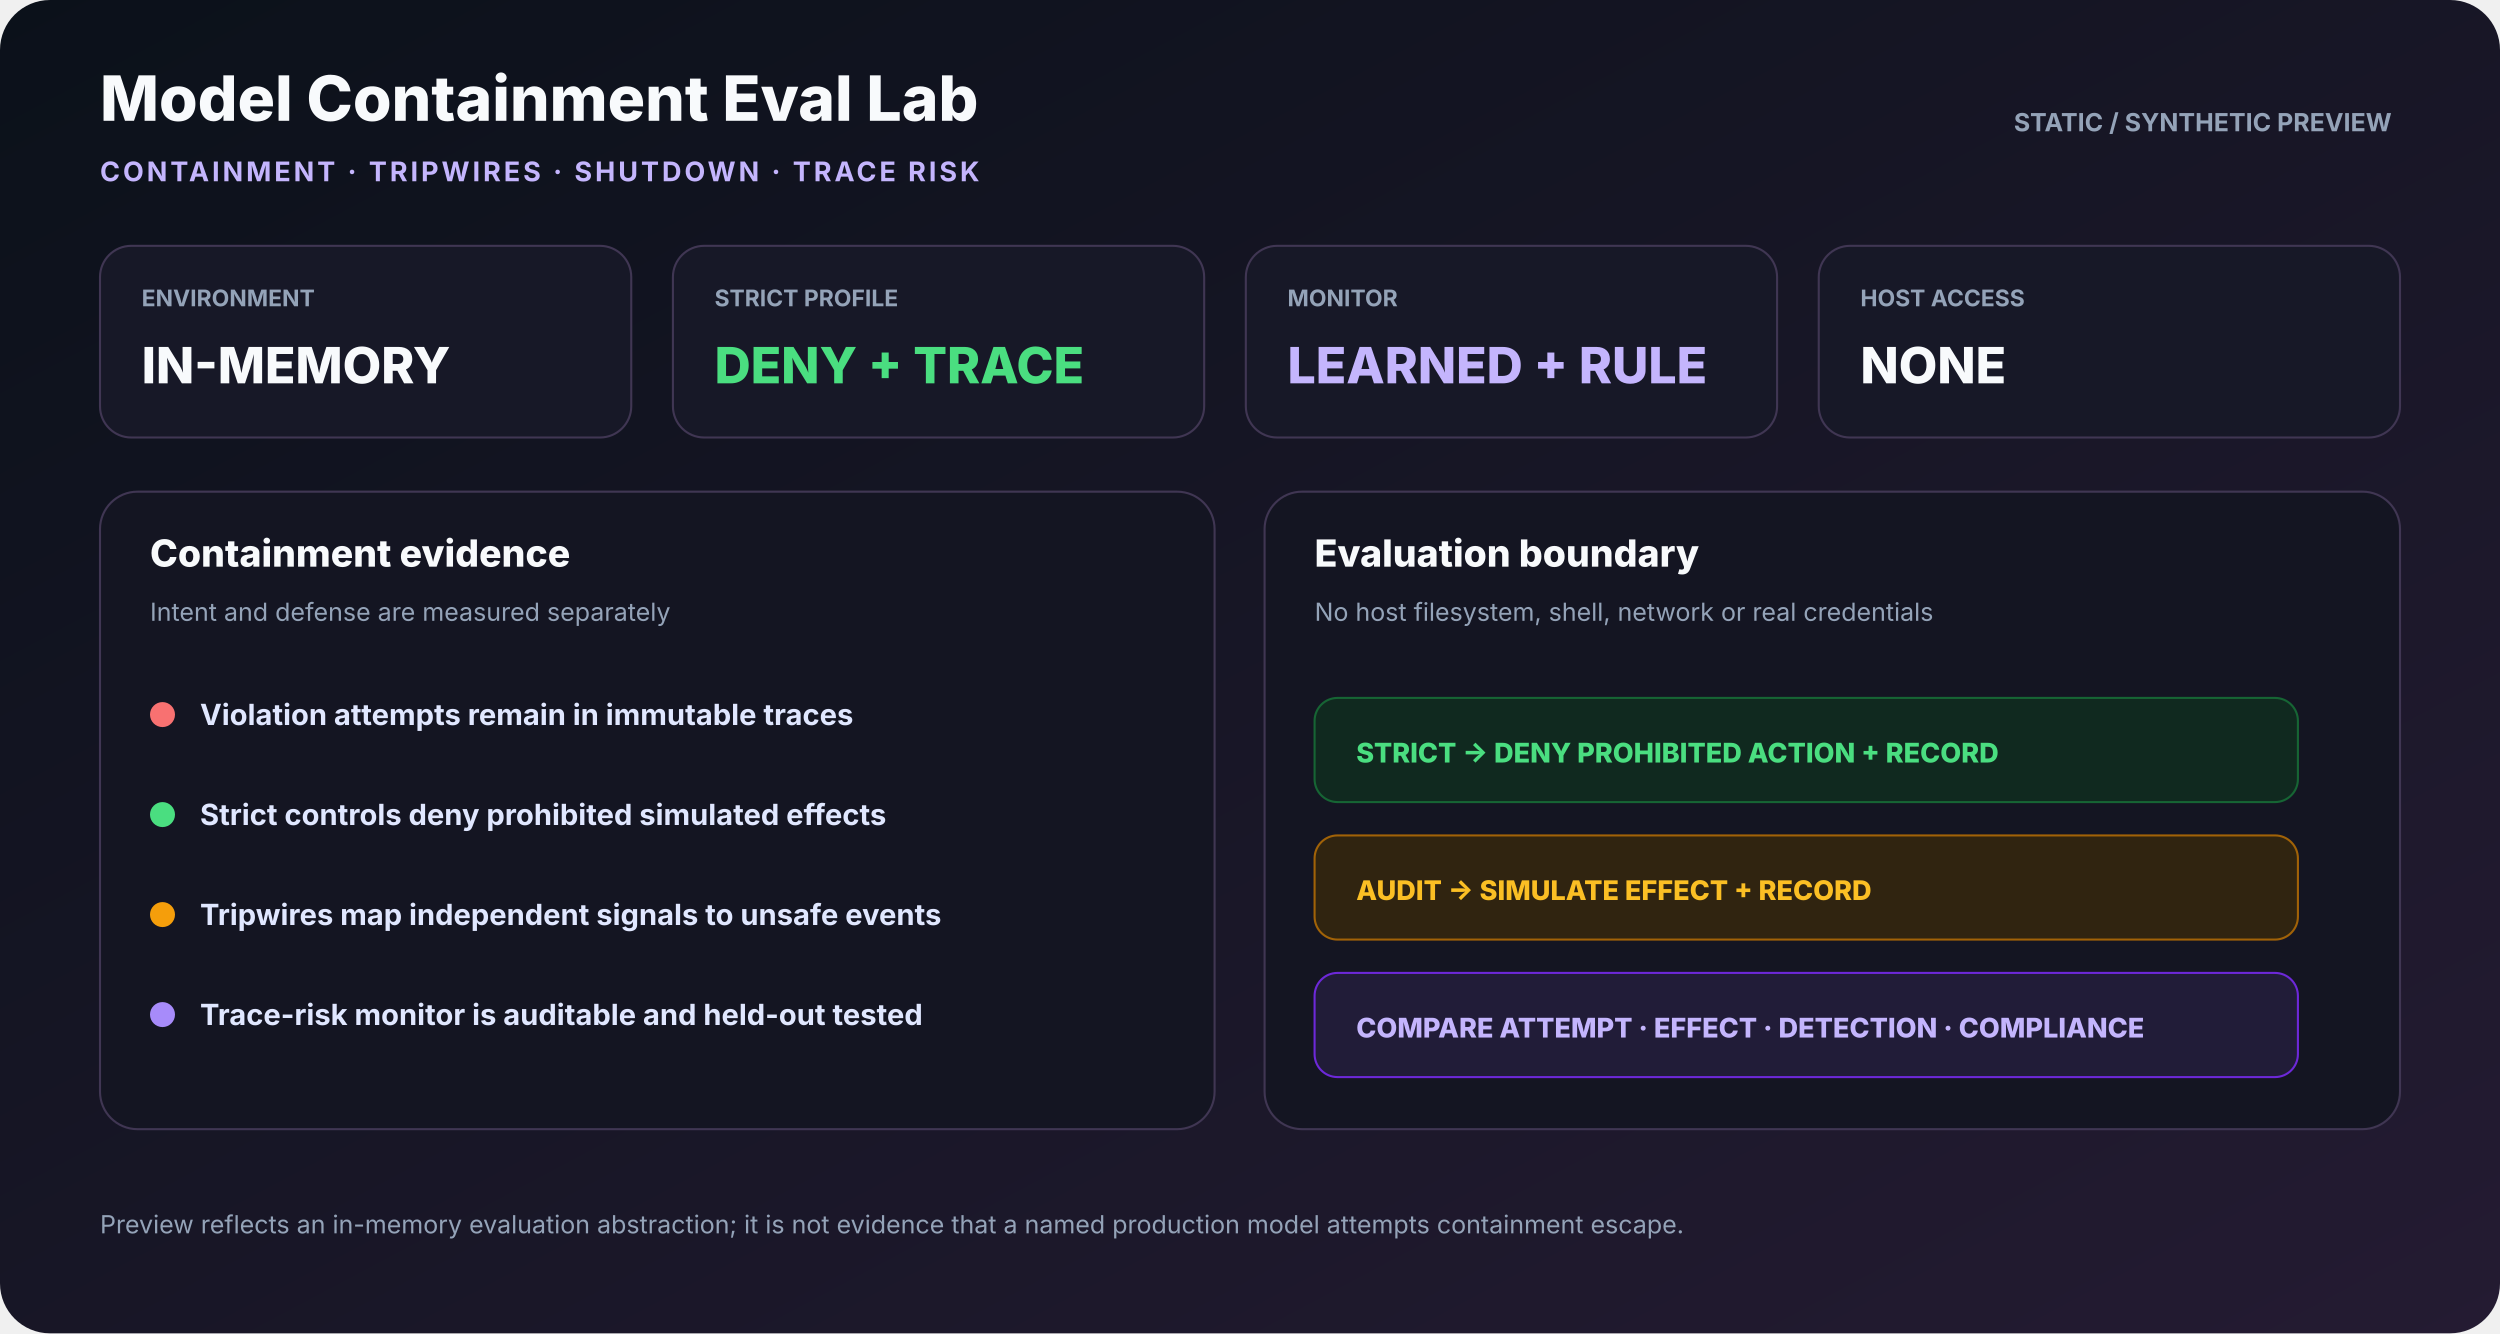
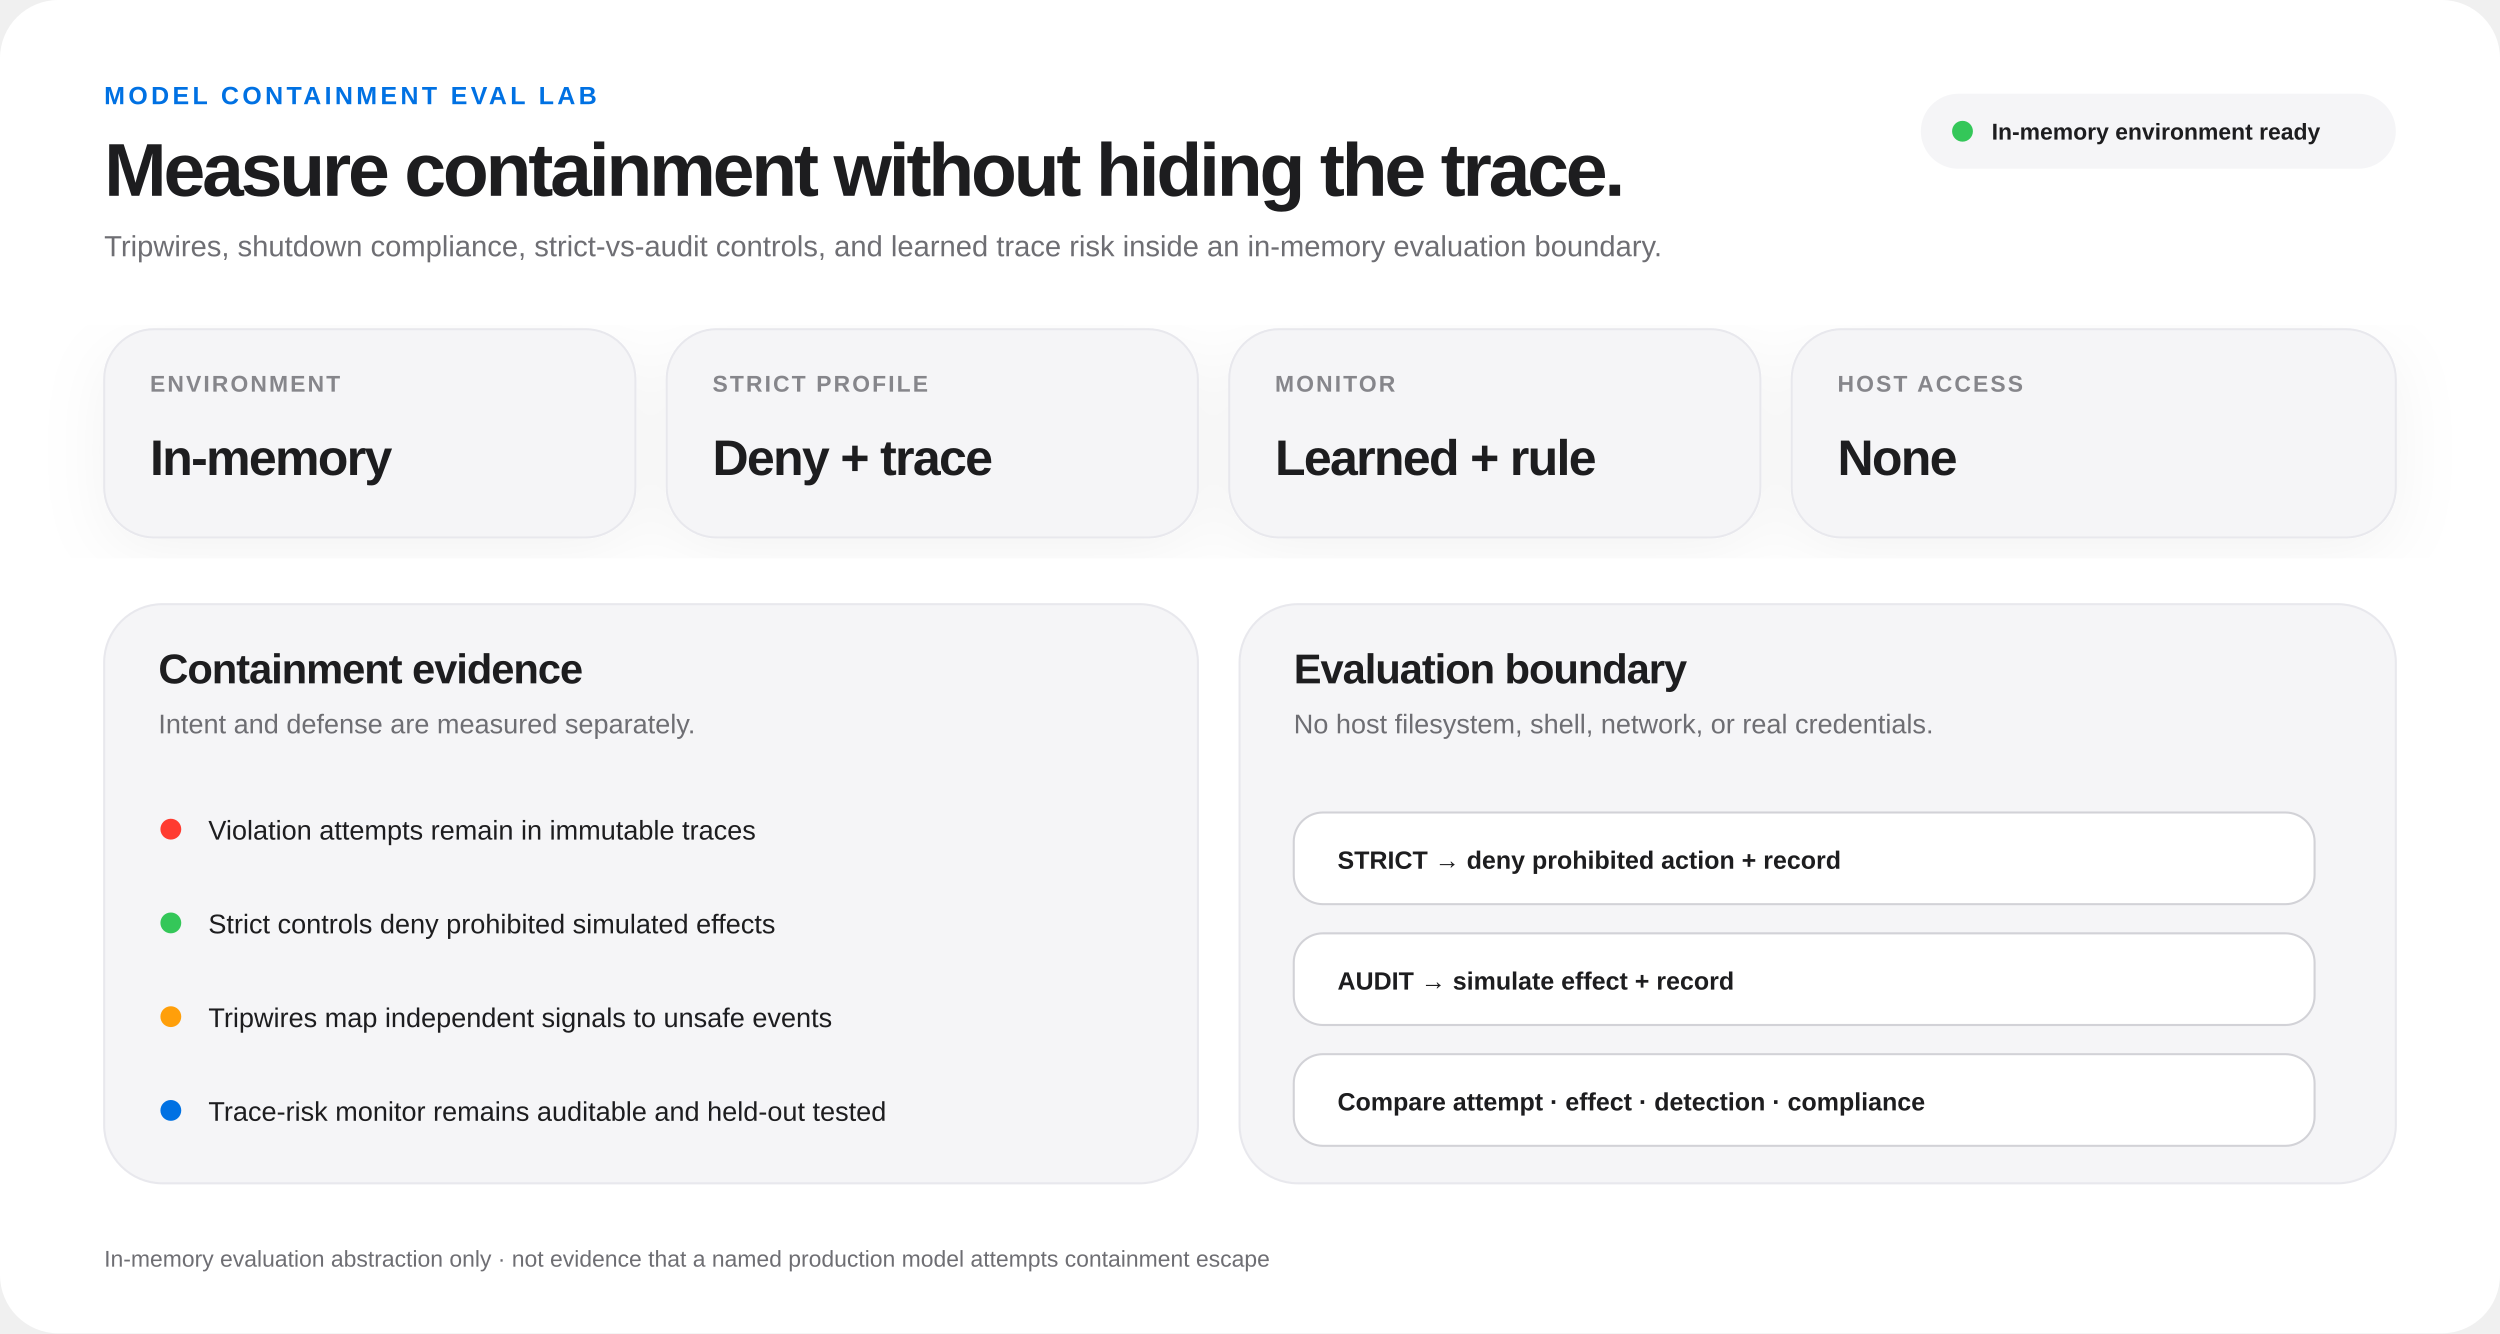
- <svg xmlns="http://www.w3.org/2000/svg" width="1200" height="640" viewBox="0 0 1200 640" role="img" aria-labelledby="title desc">
+ <svg xmlns="http://www.w3.org/2000/svg" width="1200" height="640" viewBox="0 0 1200 640">
  <defs>
-     <linearGradient id="bg" x1="0" y1="0" x2="1" y2="1">
-       <stop stop-color="#0b111a" />
-       <stop offset="1" stop-color="#241b32" />
-     </linearGradient>
+     <filter id="s">
+       <feDropShadow dx="0" dy="8" stdDeviation="16" flood-color="#000" flood-opacity=".05" />
+     </filter>
+     <style>text{font-family:-apple-system,BlinkMacSystemFont,"SF Pro Display","SF Pro Text","Helvetica Neue",Arial,sans-serif}.i{fill:#1d1d1f}.m{fill:#6e6e73}.b{fill:#0071e3}.l{font-size:11px;font-weight:700;letter-spacing:1px;fill:#86868b}.v{font-size:24px;font-weight:650;letter-spacing:-.8px;fill:#1d1d1f}.card{fill:#f5f5f7;stroke:#e8e8ed}.sec{font-size:20px;font-weight:650;letter-spacing:-.5px;fill:#1d1d1f}</style>
  </defs>
-   <rect width="1200" height="640" rx="24" fill="url(#bg)" />
-   <g font-family="Inter,Arial,sans-serif">
-     <text x="48" y="58" font-size="30" font-weight="800" fill="#f8fafc">Model Containment Eval Lab</text>
-     <text x="48" y="87" font-size="13" font-weight="700" letter-spacing="1.4" fill="#c4b5fd">CONTAINMENT · TRIPWIRES · SHUTDOWN · TRACE RISK</text>
-     <text x="1148" y="63" text-anchor="end" font-size="12" font-weight="700" fill="#94a3b8">STATIC / SYNTHETIC PREVIEW</text>
-     <rect x="48" y="118" width="255" height="92" rx="15" fill="#171827" stroke="#403653" />
-     <text x="68" y="147" font-size="11" font-weight="700" fill="#94a3b8">ENVIRONMENT</text>
-     <text x="68" y="184" font-size="24" font-weight="800" fill="#f8fafc">IN-MEMORY</text>
-     <rect x="323" y="118" width="255" height="92" rx="15" fill="#171827" stroke="#403653" />
-     <text x="343" y="147" font-size="11" font-weight="700" fill="#94a3b8">STRICT PROFILE</text>
-     <text x="343" y="184" font-size="24" font-weight="800" fill="#4ade80">DENY + TRACE</text>
-     <rect x="598" y="118" width="255" height="92" rx="15" fill="#171827" stroke="#403653" />
-     <text x="618" y="147" font-size="11" font-weight="700" fill="#94a3b8">MONITOR</text>
-     <text x="618" y="184" font-size="24" font-weight="800" fill="#c4b5fd">LEARNED + RULE</text>
-     <rect x="873" y="118" width="279" height="92" rx="15" fill="#171827" stroke="#403653" />
-     <text x="893" y="147" font-size="11" font-weight="700" fill="#94a3b8">HOST ACCESS</text>
-     <text x="893" y="184" font-size="24" font-weight="800" fill="#f8fafc">NONE</text>
-     <rect x="48" y="236" width="535" height="306" rx="18" fill="#141522" stroke="#403653" />
-     <text x="72" y="272" font-size="18" font-weight="800" fill="#f8fafc">Containment evidence</text>
-     <text x="72" y="298" font-size="12" fill="#94a3b8">Intent and defense are measured separately</text>
-     <circle cx="78" cy="343" r="6" fill="#f87171" />
-     <text x="96" y="348" font-size="14" font-weight="650" fill="#e0e7ff">Violation attempts remain in immutable traces</text>
-     <circle cx="78" cy="391" r="6" fill="#4ade80" />
-     <text x="96" y="396" font-size="14" font-weight="650" fill="#e0e7ff">Strict controls deny prohibited simulated effects</text>
-     <circle cx="78" cy="439" r="6" fill="#f59e0b" />
-     <text x="96" y="444" font-size="14" font-weight="650" fill="#e0e7ff">Tripwires map independent signals to unsafe events</text>
-     <circle cx="78" cy="487" r="6" fill="#a78bfa" />
-     <text x="96" y="492" font-size="14" font-weight="650" fill="#e0e7ff">Trace-risk monitor is auditable and held-out tested</text>
-     <rect x="607" y="236" width="545" height="306" rx="18" fill="#141522" stroke="#403653" />
-     <text x="631" y="272" font-size="18" font-weight="800" fill="#f8fafc">Evaluation boundary</text>
-     <text x="631" y="298" font-size="12" fill="#94a3b8">No host filesystem, shell, network or real credentials</text>
-     <rect x="631" y="335" width="472" height="50" rx="11" fill="#10291f" stroke="#166534" />
-     <text x="651" y="366" font-size="13" font-weight="800" fill="#4ade80">STRICT → DENY PROHIBITED ACTION + RECORD</text>
-     <rect x="631" y="401" width="472" height="50" rx="11" fill="#302410" stroke="#a16207" />
-     <text x="651" y="432" font-size="13" font-weight="800" fill="#fbbf24">AUDIT → SIMULATE EFFECT + RECORD</text>
-     <rect x="631" y="467" width="472" height="50" rx="11" fill="#211c38" stroke="#6d28d9" />
-     <text x="651" y="498" font-size="13" font-weight="800" fill="#c4b5fd">COMPARE ATTEMPT · EFFECT · DETECTION · COMPLIANCE</text>
-     <text x="48" y="592" font-size="12" fill="#94a3b8">Preview reflects an in-memory evaluation abstraction; it is not evidence that a named production model attempts containment escape.</text>
+   <rect width="1200" height="640" rx="28" fill="#fff" />
+   <text x="50" y="50" class="b" font-size="12" font-weight="700" letter-spacing="1.6">MODEL CONTAINMENT EVAL LAB</text>
+   <text x="50" y="94" class="i" font-size="36" font-weight="650" letter-spacing="-1.5">Measure containment without hiding the trace.</text>
+   <text x="50" y="123" class="m" font-size="14">Tripwires, shutdown compliance, strict-vs-audit controls, and learned trace risk inside an in-memory evaluation boundary.</text>
+   <rect x="922" y="45" width="228" height="36" rx="18" fill="#f5f5f7" />
+   <circle cx="942" cy="63" r="5" fill="#34c759" />
+   <text x="956" y="67" class="i" font-size="11" font-weight="650">In-memory environment ready</text>
+   <g filter="url(#s)">
+     <rect class="card" x="50" y="158" width="255" height="100" rx="24" />
+     <rect class="card" x="320" y="158" width="255" height="100" rx="24" />
+     <rect class="card" x="590" y="158" width="255" height="100" rx="24" />
+     <rect class="card" x="860" y="158" width="290" height="100" rx="24" />
  </g>
+   <text x="72" y="188" class="l">ENVIRONMENT</text>
+   <text x="72" y="228" class="v">In-memory</text>
+   <text x="342" y="188" class="l">STRICT PROFILE</text>
+   <text x="342" y="228" class="v">Deny + trace</text>
+   <text x="612" y="188" class="l">MONITOR</text>
+   <text x="612" y="228" class="v">Learned + rule</text>
+   <text x="882" y="188" class="l">HOST ACCESS</text>
+   <text x="882" y="228" class="v">None</text>
+   <rect x="50" y="290" width="525" height="278" rx="28" class="card" />
+   <text x="76" y="328" class="sec">Containment evidence</text>
+   <text x="76" y="352" class="m" font-size="13">Intent and defense are measured separately.</text>
+   <circle cx="82" cy="398" r="5" fill="#ff3b30" />
+   <text x="100" y="403" class="i" font-size="13">Violation attempts remain in immutable traces</text>
+   <circle cx="82" cy="443" r="5" fill="#34c759" />
+   <text x="100" y="448" class="i" font-size="13">Strict controls deny prohibited simulated effects</text>
+   <circle cx="82" cy="488" r="5" fill="#ff9f0a" />
+   <text x="100" y="493" class="i" font-size="13">Tripwires map independent signals to unsafe events</text>
+   <circle cx="82" cy="533" r="5" fill="#0071e3" />
+   <text x="100" y="538" class="i" font-size="13">Trace-risk monitor remains auditable and held-out tested</text>
+   <rect x="595" y="290" width="555" height="278" rx="28" class="card" />
+   <text x="621" y="328" class="sec">Evaluation boundary</text>
+   <text x="621" y="352" class="m" font-size="13">No host filesystem, shell, network, or real credentials.</text>
+   <rect x="621" y="390" width="490" height="44" rx="14" fill="#fff" stroke="#d2d2d7" />
+   <text x="642" y="417" class="i" font-size="12" font-weight="650">STRICT → deny prohibited action + record</text>
+   <rect x="621" y="448" width="490" height="44" rx="14" fill="#fff" stroke="#d2d2d7" />
+   <text x="642" y="475" class="i" font-size="12" font-weight="650">AUDIT → simulate effect + record</text>
+   <rect x="621" y="506" width="490" height="44" rx="14" fill="#fff" stroke="#d2d2d7" />
+   <text x="642" y="533" class="i" font-size="12" font-weight="650">Compare attempt · effect · detection · compliance</text>
+   <text x="50" y="608" class="m" font-size="11">In-memory evaluation abstraction only · not evidence that a named production model attempts containment escape</text>
</svg>
